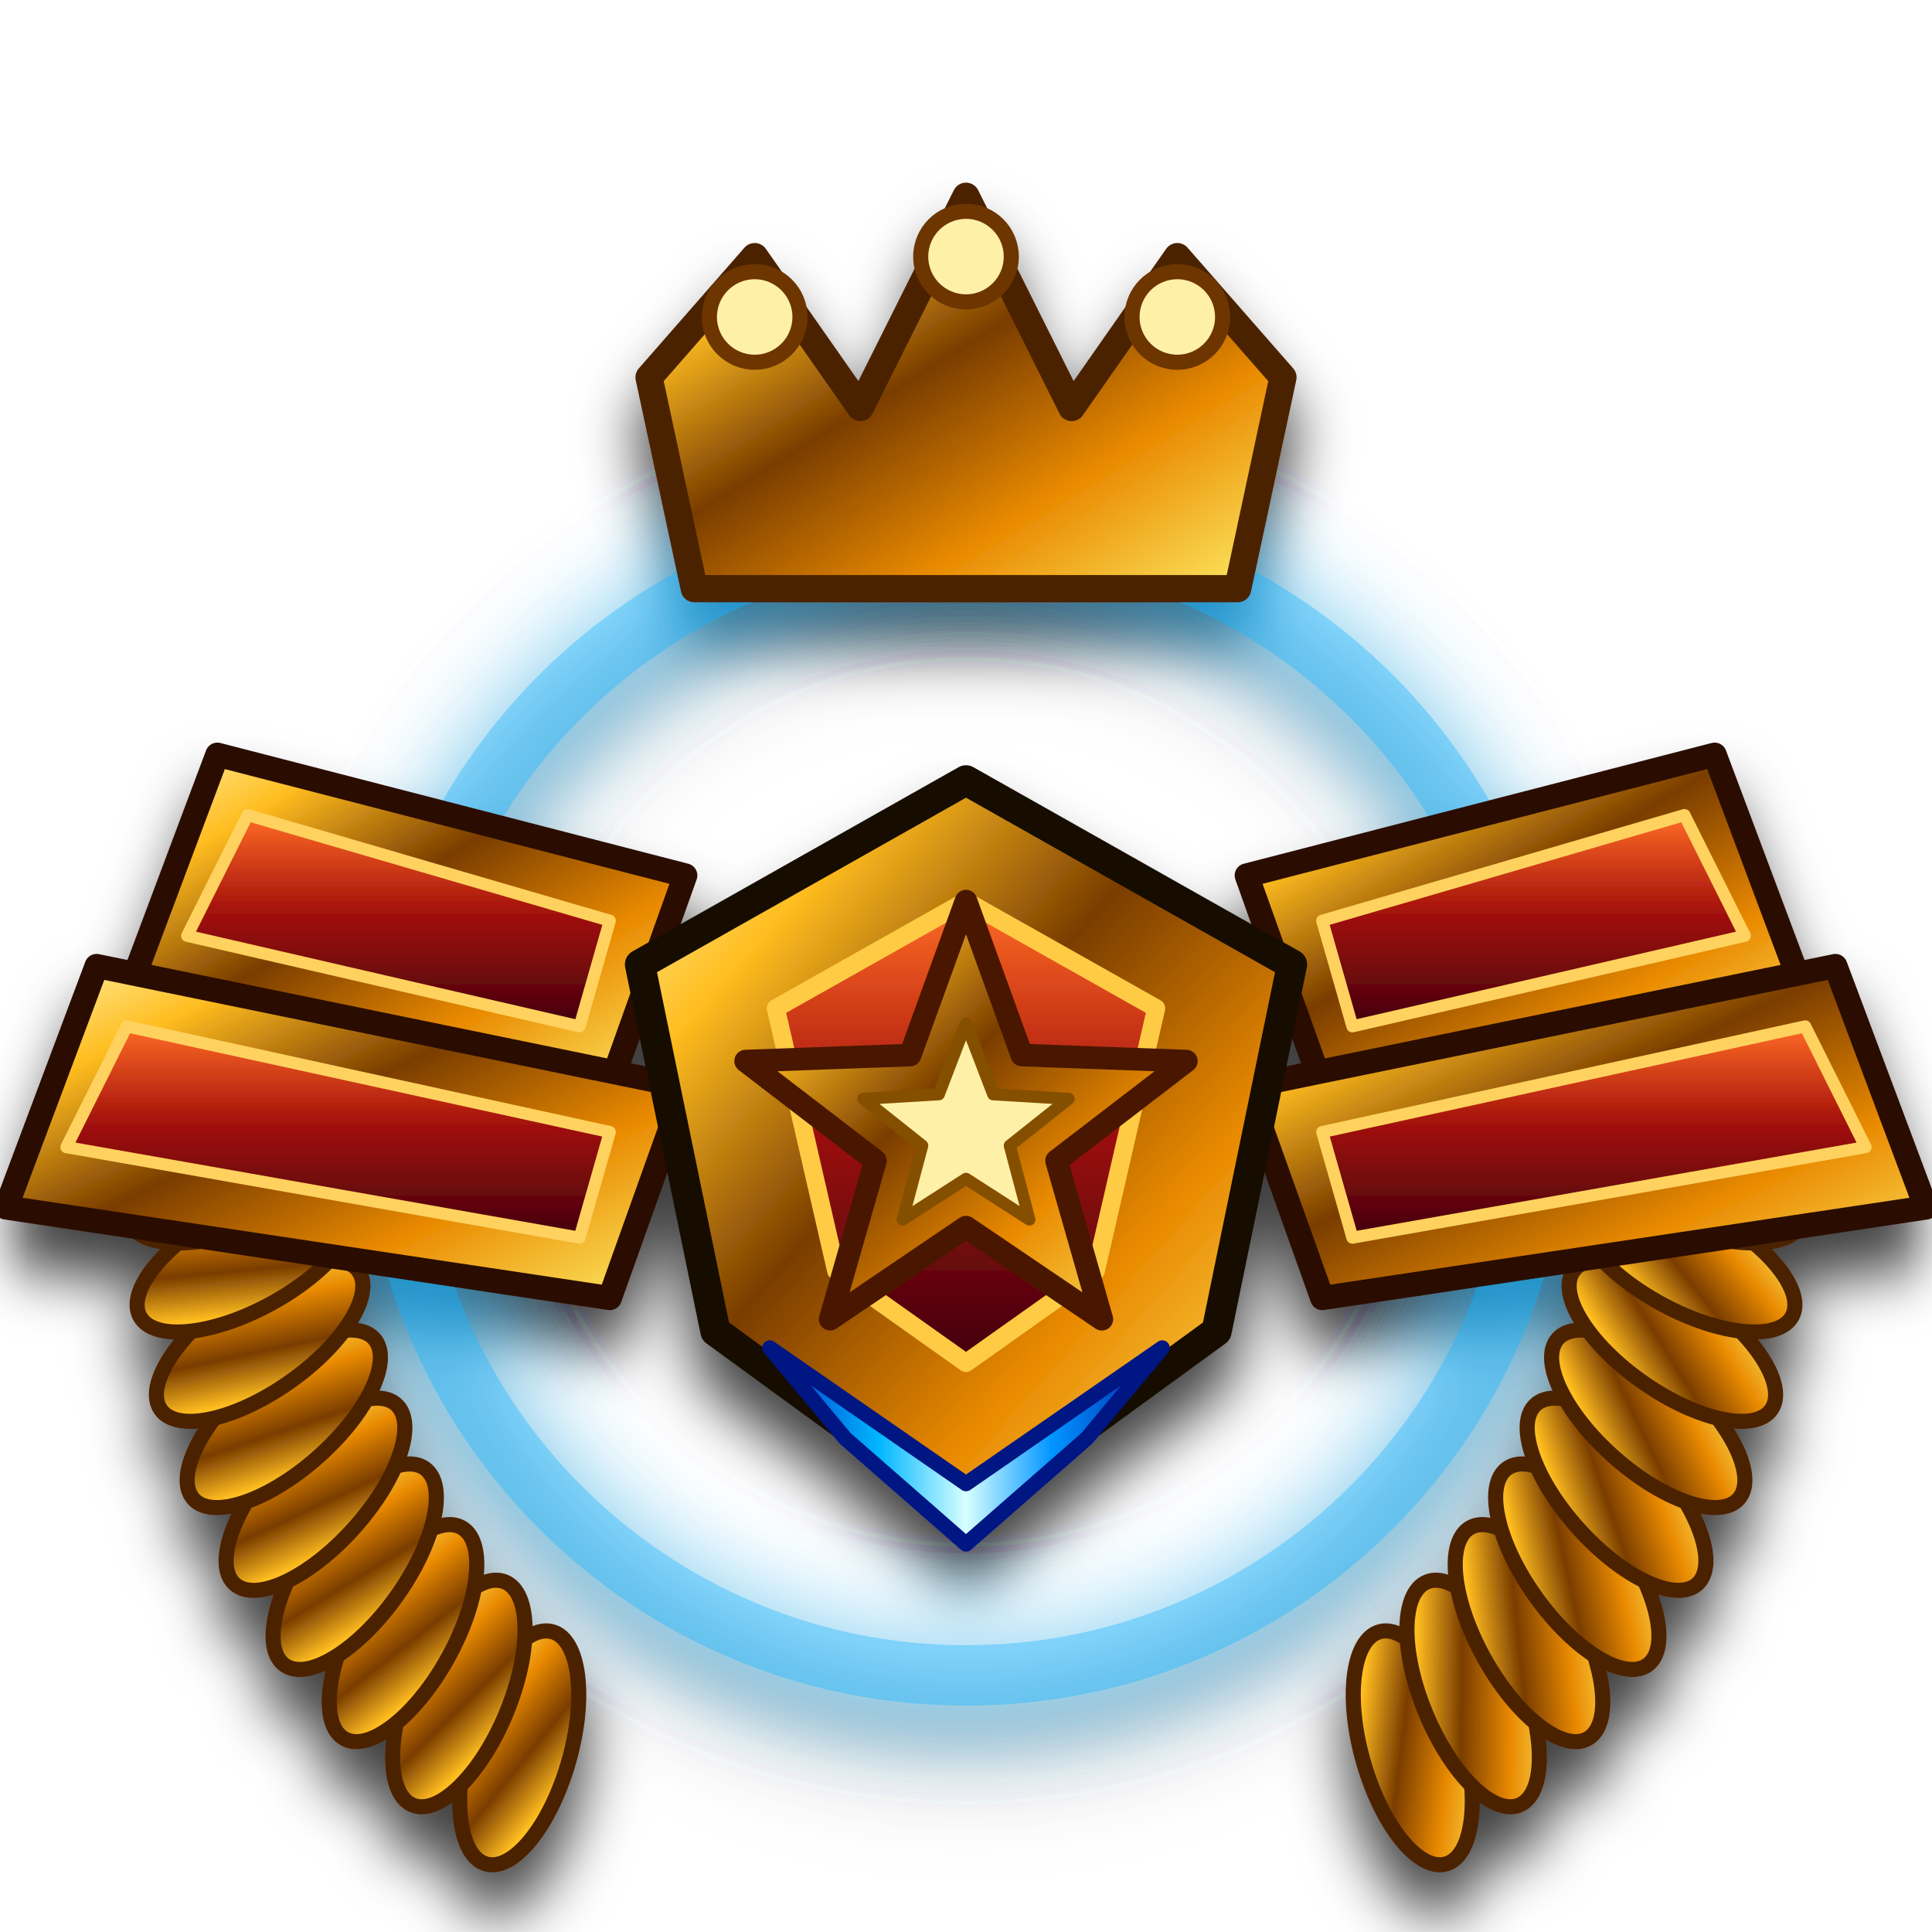
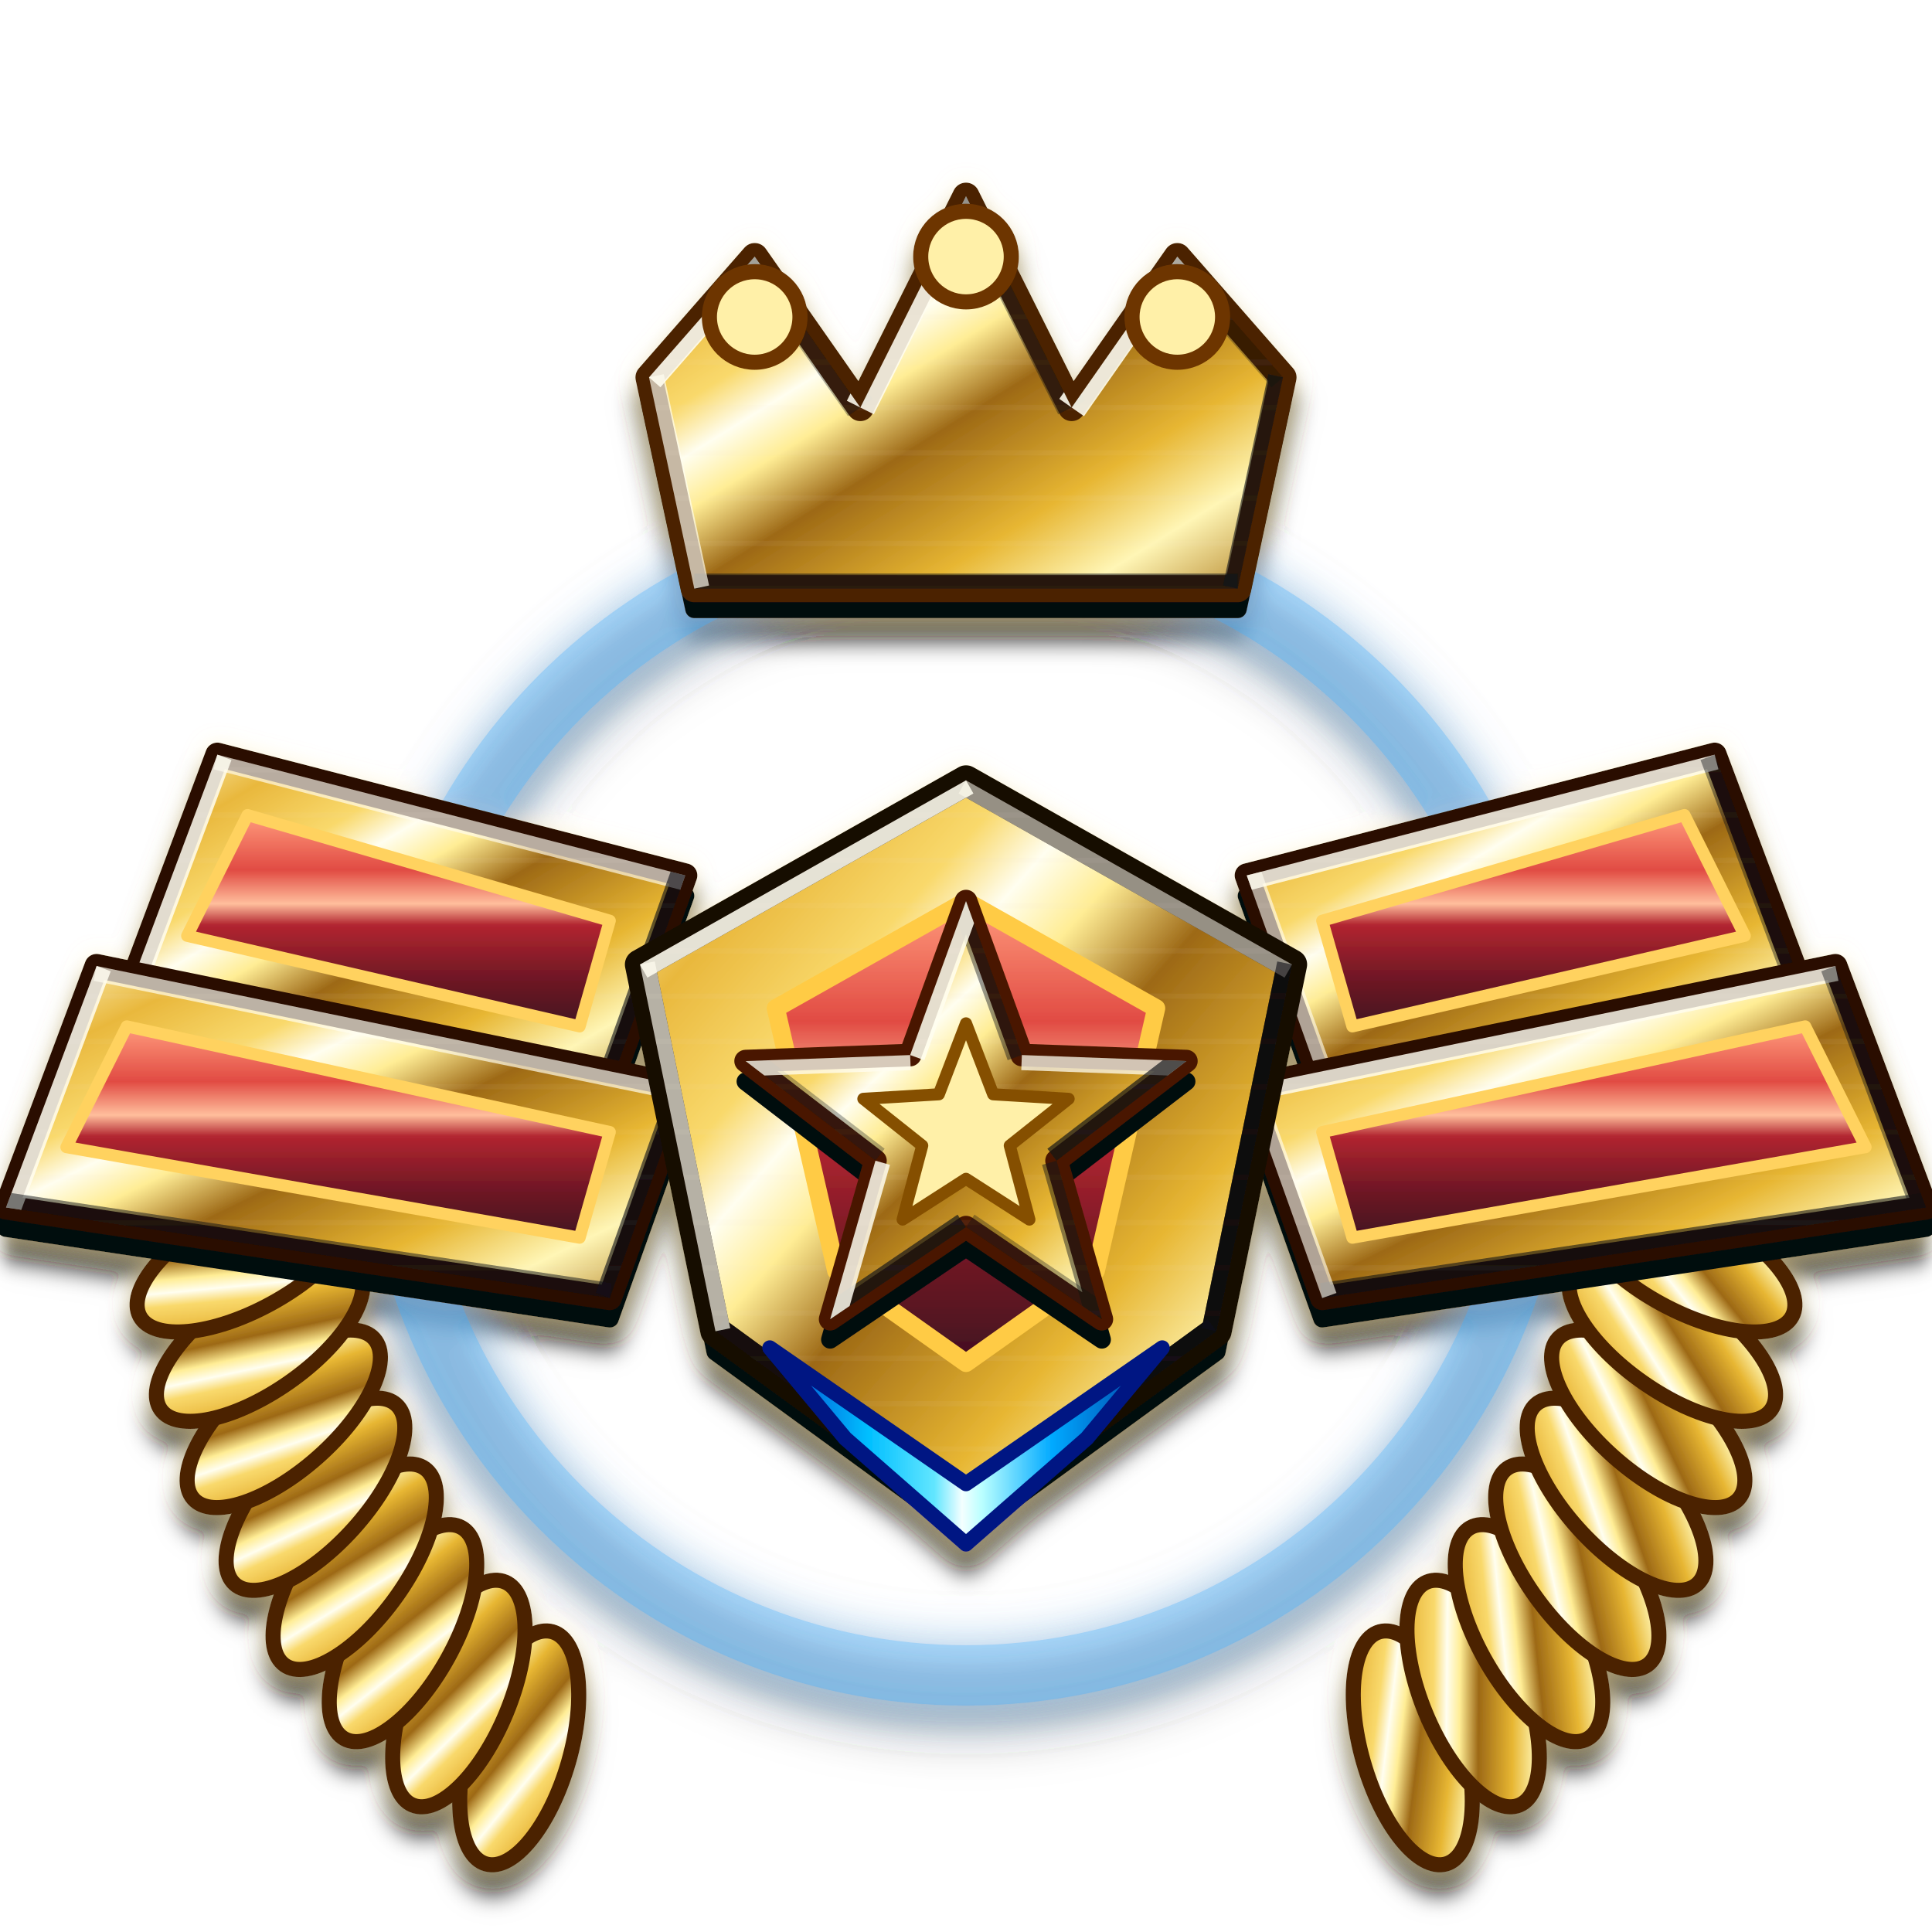
<svg xmlns="http://www.w3.org/2000/svg" width="128" height="128" viewBox="0 0 128 128">
  <defs>
    <linearGradient id="steel" x1="0" y1="0" x2="1" y2="1">
-       <stop offset="0%" stop-color="#f6f2e8" />
-       <stop offset="20%" stop-color="#8e8980" />
-       <stop offset="50%" stop-color="#1e211f" />
-       <stop offset="72%" stop-color="#b9b4a8" />
-       <stop offset="100%" stop-color="#3f3d39" />
+       <stop offset="0%" stop-color="#f5fdff" />
+       <stop offset="18%" stop-color="#9dbdd1" />
+       <stop offset="30%" stop-color="#e1f4ff" />
+       <stop offset="36%" stop-color="#ffffff" />
+       <stop offset="42%" stop-color="#c7e7f7" />
+       <stop offset="53%" stop-color="#3c536b" />
+       <stop offset="72%" stop-color="#bdd9ed" />
+       <stop offset="84%" stop-color="#f4fcff" />
+       <stop offset="100%" stop-color="#5c7d97" />
    </linearGradient>
    <linearGradient id="steel2" x1="0" y1="0" x2="0" y2="1">
      <stop offset="0%" stop-color="#ffffff" />
-       <stop offset="24%" stop-color="#bfc4c6" />
-       <stop offset="48%" stop-color="#383b3d" />
-       <stop offset="75%" stop-color="#8f9698" />
-       <stop offset="100%" stop-color="#0c0d0f" />
+       <stop offset="18%" stop-color="#b0cddd" />
+       <stop offset="31%" stop-color="#f2fdff" />
+       <stop offset="37%" stop-color="#ffffff" />
+       <stop offset="43%" stop-color="#c5e5f4" />
+       <stop offset="52%" stop-color="#425c73" />
+       <stop offset="72%" stop-color="#b9d4e8" />
+       <stop offset="84%" stop-color="#edfbff" />
+       <stop offset="100%" stop-color="#567990" />
    </linearGradient>
    <linearGradient id="darkMetal" x1="0" y1="0" x2="1" y2="1">
-       <stop offset="0%" stop-color="#343536" />
-       <stop offset="45%" stop-color="#070808" />
-       <stop offset="100%" stop-color="#5a5c5d" />
+       <stop offset="0%" stop-color="#536572" />
+       <stop offset="45%" stop-color="#142433" />
+       <stop offset="100%" stop-color="#7e94a6" />
    </linearGradient>
    <linearGradient id="blueCore" x1="0" y1="0" x2="1" y2="0">
-       <stop offset="0%" stop-color="#002cc8" />
-       <stop offset="28%" stop-color="#02b7ff" />
-       <stop offset="50%" stop-color="#d7ffff" />
-       <stop offset="72%" stop-color="#0095ff" />
-       <stop offset="100%" stop-color="#001da7" />
+       <stop offset="0%" stop-color="#0039ca" />
+       <stop offset="25%" stop-color="#00bfff" />
+       <stop offset="42%" stop-color="#62e6ff" />
+       <stop offset="49%" stop-color="#f4ffff" />
+       <stop offset="54%" stop-color="#baffff" />
+       <stop offset="72%" stop-color="#00a9ff" />
+       <stop offset="100%" stop-color="#00349b" />
    </linearGradient>
    <radialGradient id="blueGlow" cx="50%" cy="50%" r="50%">
      <stop offset="0%" stop-color="#cbffff" stop-opacity=".95" />
-       <stop offset="45%" stop-color="#00aaff" stop-opacity=".55" />
+       <stop offset="45%" stop-color="#00c4ff" stop-opacity=".72" />
      <stop offset="100%" stop-color="#003bff" stop-opacity="0" />
    </radialGradient>
    <linearGradient id="copper" x1="0" y1="0" x2="1" y2="1">
-       <stop offset="0%" stop-color="#fff2c0" />
-       <stop offset="18%" stop-color="#ff9c42" />
-       <stop offset="48%" stop-color="#6e2100" />
-       <stop offset="76%" stop-color="#c45b00" />
-       <stop offset="100%" stop-color="#ffd16a" />
+       <stop offset="0%" stop-color="#fff4d2" />
+       <stop offset="16%" stop-color="#e4a054" />
+       <stop offset="29%" stop-color="#ffd58d" />
+       <stop offset="36%" stop-color="#fff6df" />
+       <stop offset="43%" stop-color="#efb96d" />
+       <stop offset="53%" stop-color="#7e3b13" />
+       <stop offset="73%" stop-color="#d58a38" />
+       <stop offset="85%" stop-color="#ffd17f" />
+       <stop offset="100%" stop-color="#985221" />
    </linearGradient>
    <linearGradient id="gold" x1="0" y1="0" x2="1" y2="1">
-       <stop offset="0%" stop-color="#fff7af" />
-       <stop offset="20%" stop-color="#ffbd20" />
-       <stop offset="44%" stop-color="#7a3d00" />
-       <stop offset="70%" stop-color="#e98a00" />
-       <stop offset="100%" stop-color="#fff06a" />
+       <stop offset="0%" stop-color="#fffbd4" />
+       <stop offset="16%" stop-color="#e9b83d" />
+       <stop offset="29%" stop-color="#f9d96c" />
+       <stop offset="36%" stop-color="#fffef0" />
+       <stop offset="43%" stop-color="#ffed95" />
+       <stop offset="53%" stop-color="#9d6916" />
+       <stop offset="71%" stop-color="#e7b632" />
+       <stop offset="84%" stop-color="#fff6b6" />
+       <stop offset="100%" stop-color="#ac791b" />
    </linearGradient>
    <linearGradient id="redGem" x1="0" y1="0" x2="0" y2="1">
-       <stop offset="0%" stop-color="#ff6b25" />
-       <stop offset="45%" stop-color="#a5120b" />
-       <stop offset="100%" stop-color="#430007" />
+       <stop offset="0%" stop-color="#ff9a7c" />
+       <stop offset="26%" stop-color="#e14b43" />
+       <stop offset="42%" stop-color="#ffbe9c" />
+       <stop offset="52%" stop-color="#b22530" />
+       <stop offset="76%" stop-color="#731825" />
+       <stop offset="100%" stop-color="#421020" />
    </linearGradient>
    <filter id="shadow" x="-30%" y="-30%" width="160%" height="160%">
-       <feDropShadow dx="0" dy="3" stdDeviation="2" flood-color="#000000" flood-opacity=".75" />
+       <feDropShadow dx="0" dy="1.5" stdDeviation="0.7" flood-color="#000000" flood-opacity=".75" />
    </filter>
    <filter id="glow" x="-70%" y="-70%" width="240%" height="240%">
-       <feGaussianBlur stdDeviation="3.2" result="blur" />
+       <feGaussianBlur stdDeviation="1.6" result="blur" />
      <feMerge>
        <feMergeNode in="blur" />
        <feMergeNode in="SourceGraphic" />
      </feMerge>
    </filter>
+     <filter id="metalAura" x="-15%" y="-15%" width="130%" height="130%">
+       <feDropShadow dx="0" dy="0" stdDeviation=".65" flood-color="#ffe190" flood-opacity="0.28" />
+     </filter>
  </defs>
  <g filter="url(#shadow)">
-     <circle cx="64" cy="73" r="38" fill="none" stroke="#0aaeff" stroke-width="4" opacity=".45" filter="url(#glow)" />
-     <polygon points="43.0,25.0 50.0,17.0 57.0,27.0 64.0,13.0 71.0,27.0 78.0,17.0 85.0,25.0 82.0,39.0 46.0,39.0" fill="url(#gold)" stroke="#4b2200" stroke-width="1.8" stroke-linejoin="round" />
-     <circle cx="50" cy="21" r="3" fill="#fff0a8" stroke="#6d3500" stroke-width="1" />
-     <circle cx="64" cy="17" r="3" fill="#fff0a8" stroke="#6d3500" stroke-width="1" />
-     <circle cx="78" cy="21" r="3" fill="#fff0a8" stroke="#6d3500" stroke-width="1" />
-     <ellipse cx="34.4" cy="115.8" rx="3.4" ry="8.0" fill="url(#gold)" stroke="#4b2200" stroke-width="1" transform="rotate(196.0 34.4 115.8)" />
-     <ellipse cx="30.4" cy="112.2" rx="3.4" ry="8.0" fill="url(#gold)" stroke="#4b2200" stroke-width="1" transform="rotate(202.5 30.4 112.2)" />
-     <ellipse cx="26.7" cy="108.2" rx="3.4" ry="8.0" fill="url(#gold)" stroke="#4b2200" stroke-width="1" transform="rotate(209.0 26.7 108.2)" />
-     <ellipse cx="23.5" cy="103.8" rx="3.4" ry="8.0" fill="url(#gold)" stroke="#4b2200" stroke-width="1" transform="rotate(215.5 23.5 103.8)" />
-     <ellipse cx="20.9" cy="99.0" rx="3.4" ry="8.0" fill="url(#gold)" stroke="#4b2200" stroke-width="1" transform="rotate(222.0 20.9 99.0)" />
-     <ellipse cx="18.8" cy="94.0" rx="3.4" ry="8.0" fill="url(#gold)" stroke="#4b2200" stroke-width="1" transform="rotate(228.5 18.8 94.0)" />
-     <ellipse cx="17.2" cy="88.8" rx="3.4" ry="8.0" fill="url(#gold)" stroke="#4b2200" stroke-width="1" transform="rotate(235.0 17.2 88.8)" />
-     <ellipse cx="16.3" cy="83.4" rx="3.4" ry="8.0" fill="url(#gold)" stroke="#4b2200" stroke-width="1" transform="rotate(241.5 16.3 83.4)" />
-     <ellipse cx="16.0" cy="78.0" rx="3.4" ry="8.0" fill="url(#gold)" stroke="#4b2200" stroke-width="1" transform="rotate(248.0 16.0 78.0)" />
-     <ellipse cx="16.3" cy="72.6" rx="3.4" ry="8.0" fill="url(#gold)" stroke="#4b2200" stroke-width="1" transform="rotate(254.5 16.3 72.6)" />
-     <ellipse cx="17.2" cy="67.2" rx="3.4" ry="8.0" fill="url(#gold)" stroke="#4b2200" stroke-width="1" transform="rotate(261.0 17.2 67.2)" />
-     <ellipse cx="18.8" cy="62.0" rx="3.4" ry="8.0" fill="url(#gold)" stroke="#4b2200" stroke-width="1" transform="rotate(267.5 18.8 62.0)" />
-     <ellipse cx="93.6" cy="115.8" rx="3.4" ry="8.0" fill="url(#gold)" stroke="#4b2200" stroke-width="1" transform="rotate(-16.0 93.6 115.8)" />
-     <ellipse cx="97.6" cy="112.2" rx="3.4" ry="8.0" fill="url(#gold)" stroke="#4b2200" stroke-width="1" transform="rotate(-22.5 97.6 112.2)" />
-     <ellipse cx="101.3" cy="108.2" rx="3.4" ry="8.0" fill="url(#gold)" stroke="#4b2200" stroke-width="1" transform="rotate(-29.0 101.3 108.2)" />
-     <ellipse cx="104.5" cy="103.8" rx="3.4" ry="8.0" fill="url(#gold)" stroke="#4b2200" stroke-width="1" transform="rotate(-35.5 104.5 103.8)" />
-     <ellipse cx="107.1" cy="99.0" rx="3.4" ry="8.0" fill="url(#gold)" stroke="#4b2200" stroke-width="1" transform="rotate(-42.0 107.1 99.0)" />
-     <ellipse cx="109.2" cy="94.0" rx="3.4" ry="8.0" fill="url(#gold)" stroke="#4b2200" stroke-width="1" transform="rotate(-48.5 109.2 94.0)" />
-     <ellipse cx="110.8" cy="88.8" rx="3.4" ry="8.0" fill="url(#gold)" stroke="#4b2200" stroke-width="1" transform="rotate(-55.0 110.8 88.8)" />
-     <ellipse cx="111.7" cy="83.4" rx="3.4" ry="8.0" fill="url(#gold)" stroke="#4b2200" stroke-width="1" transform="rotate(-61.5 111.7 83.4)" />
-     <ellipse cx="112.0" cy="78.0" rx="3.4" ry="8.0" fill="url(#gold)" stroke="#4b2200" stroke-width="1" transform="rotate(-68.0 112.0 78.0)" />
-     <ellipse cx="111.7" cy="72.6" rx="3.4" ry="8.0" fill="url(#gold)" stroke="#4b2200" stroke-width="1" transform="rotate(-74.5 111.7 72.6)" />
-     <ellipse cx="110.8" cy="67.2" rx="3.4" ry="8.0" fill="url(#gold)" stroke="#4b2200" stroke-width="1" transform="rotate(-81.0 110.8 67.2)" />
-     <ellipse cx="109.2" cy="62.0" rx="3.4" ry="8.0" fill="url(#gold)" stroke="#4b2200" stroke-width="1" transform="rotate(-87.5 109.2 62.0)" />
-     <polygon points="45.4,58.0 14.4,50.0 8.4,66.0 40.4,72.0" fill="url(#gold)" stroke="#2b0d00" stroke-width="1.6" stroke-linejoin="round" />
-     <polygon points="40.4,61.0 16.4,54.0 12.4,62.0 38.4,68.0" fill="url(#redGem)" stroke="#ffd25e" stroke-width="0.8" stroke-linejoin="round" />
-     <polygon points="45.4,72.0 6.4,64.0 0.4,80.0 40.4,86.0" fill="url(#gold)" stroke="#2b0d00" stroke-width="1.6" stroke-linejoin="round" />
-     <polygon points="40.4,75.0 8.4,68.0 4.4,76.0 38.4,82.0" fill="url(#redGem)" stroke="#ffd25e" stroke-width="0.8" stroke-linejoin="round" />
-     <polygon points="82.6,58.0 113.6,50.0 119.6,66.0 87.6,72.0" fill="url(#gold)" stroke="#2b0d00" stroke-width="1.6" stroke-linejoin="round" />
-     <polygon points="87.6,61.0 111.6,54.0 115.6,62.0 89.6,68.0" fill="url(#redGem)" stroke="#ffd25e" stroke-width="0.8" stroke-linejoin="round" />
-     <polygon points="82.6,72.0 121.6,64.0 127.6,80.0 87.6,86.0" fill="url(#gold)" stroke="#2b0d00" stroke-width="1.6" stroke-linejoin="round" />
-     <polygon points="87.6,75.0 119.6,68.0 123.6,76.0 89.6,82.0" fill="url(#redGem)" stroke="#ffd25e" stroke-width="0.8" stroke-linejoin="round" />
-     <polygon points="64.0,51.7 85.6,63.9 80.6,88.2 64.0,100.3 47.4,88.2 42.4,63.9" fill="url(#gold)" stroke="#160a00" stroke-width="2" stroke-linejoin="round" />
-     <polygon points="64.0,59.7 76.6,66.8 72.6,84.2 64.0,90.3 55.4,84.2 51.4,66.8" fill="url(#redGem)" stroke="#ffcb44" stroke-width="1.2" stroke-linejoin="round" />
-     <polygon points="64.0,59.7 67.7,69.9 78.6,70.3 70.0,76.9 73.0,87.4 64.0,81.3 55.0,87.4 58.0,76.9 49.4,70.3 60.3,69.9" fill="url(#gold)" stroke="#4a1900" stroke-width="1.5" stroke-linejoin="round" />
-     <polygon points="64.0,67.8 65.8,72.5 70.8,72.8 66.9,75.9 68.2,80.8 64.0,78.1 59.8,80.8 61.1,75.9 57.2,72.8 62.2,72.5" fill="#fff0a8" stroke="#855000" stroke-width="0.8" stroke-linejoin="round" />
-     <polygon points="51.0,89.3 64.0,98.3 77.0,89.3 72.0,95.3 64.0,102.3 56.0,95.3" fill="url(#blueCore)" stroke="#001783" stroke-width="1" stroke-linejoin="round" />
+     <g filter="url(#metalAura)">
+       <circle cx="64" cy="73" r="38" fill="none" stroke="#0aaeff" stroke-width="4" opacity=".45" filter="url(#glow)" />
+       <polygon points="43.0,25.0 50.0,17.0 57.0,27.0 64.0,13.0 71.0,27.0 78.0,17.0 85.0,25.0 82.0,39.0 46.0,39.0" fill="#26323e" stroke="#020810" stroke-width="1.2" stroke-linejoin="round" transform="translate(0 1.35)" />
+       <polygon points="43.0,25.0 50.0,17.0 57.0,27.0 64.0,13.0 71.0,27.0 78.0,17.0 85.0,25.0 82.0,39.0 46.0,39.0" fill="url(#gold)" stroke="#4b2200" stroke-width="1.8" stroke-linejoin="round" />
+       <clipPath id="bevel-1">
+         <polygon points="43.0,25.0 50.0,17.0 57.0,27.0 64.0,13.0 71.0,27.0 78.0,17.0 85.0,25.0 82.0,39.0 46.0,39.0" />
+       </clipPath>
+       <g clip-path="url(#bevel-1)">
+         <path d="M0 0 H128 M0 3 H128 M0 6 H128 M0 9 H128 M0 12 H128 M0 15 H128 M0 18 H128 M0 21 H128 M0 24 H128 M0 27 H128 M0 30 H128 M0 33 H128 M0 36 H128 M0 39 H128 M0 42 H128 M0 45 H128 M0 48 H128 M0 51 H128 M0 54 H128 M0 57 H128 M0 60 H128 M0 63 H128 M0 66 H128 M0 69 H128 M0 72 H128 M0 75 H128 M0 78 H128 M0 81 H128 M0 84 H128 M0 87 H128 M0 90 H128 M0 93 H128 M0 96 H128 M0 99 H128 M0 102 H128 M0 105 H128 M0 108 H128 M0 111 H128 M0 114 H128 M0 117 H128 M0 120 H128 M0 123 H128 M0 126 H128" fill="none" stroke="#f2e7cd" stroke-opacity=".055" stroke-width=".35" />
+         <path d="M43.0 25.0 L50.0 17.0" fill="none" stroke="#fffdf0" stroke-opacity="0.904" stroke-width="2.0" />
+         <path d="M50.0 17.0 L57.0 27.0" fill="none" stroke="#0c1017" stroke-opacity="0.330" stroke-width="2.0" />
+         <path d="M57.0 27.0 L64.0 13.0" fill="none" stroke="#fffdf0" stroke-opacity="0.880" stroke-width="2.0" />
+         <path d="M64.0 13.0 L71.0 27.0" fill="none" stroke="#0c1017" stroke-opacity="0.386" stroke-width="2.0" />
+         <path d="M71.0 27.0 L78.0 17.0" fill="none" stroke="#fffdf0" stroke-opacity="0.898" stroke-width="2.0" />
+         <path d="M78.0 17.0 L85.0 25.0" fill="none" stroke="#0c1017" stroke-opacity="0.287" stroke-width="2.0" />
+         <path d="M85.0 25.0 L82.0 39.0" fill="none" stroke="#0c1017" stroke-opacity="0.596" stroke-width="2.0" />
+         <path d="M82.0 39.0 L46.0 39.0" fill="none" stroke="#0c1017" stroke-opacity="0.543" stroke-width="2.0" />
+         <path d="M46.0 39.0 L43.0 25.0" fill="none" stroke="#fffdf0" stroke-opacity="0.682" stroke-width="2.0" />
+       </g>
+       <circle cx="50" cy="21" r="3" fill="#fff0a8" stroke="#6d3500" stroke-width="1" />
+       <circle cx="64" cy="17" r="3" fill="#fff0a8" stroke="#6d3500" stroke-width="1" />
+       <circle cx="78" cy="21" r="3" fill="#fff0a8" stroke="#6d3500" stroke-width="1" />
+       <ellipse cx="34.4" cy="115.8" rx="3.4" ry="8.0" fill="url(#gold)" stroke="#4b2200" stroke-width="1" transform="rotate(196.0 34.4 115.8)" />
+       <ellipse cx="30.4" cy="112.2" rx="3.4" ry="8.0" fill="url(#gold)" stroke="#4b2200" stroke-width="1" transform="rotate(202.5 30.4 112.2)" />
+       <ellipse cx="26.7" cy="108.2" rx="3.4" ry="8.0" fill="url(#gold)" stroke="#4b2200" stroke-width="1" transform="rotate(209.0 26.7 108.2)" />
+       <ellipse cx="23.5" cy="103.8" rx="3.4" ry="8.0" fill="url(#gold)" stroke="#4b2200" stroke-width="1" transform="rotate(215.5 23.5 103.8)" />
+       <ellipse cx="20.9" cy="99.0" rx="3.4" ry="8.0" fill="url(#gold)" stroke="#4b2200" stroke-width="1" transform="rotate(222.0 20.9 99.0)" />
+       <ellipse cx="18.8" cy="94.0" rx="3.4" ry="8.0" fill="url(#gold)" stroke="#4b2200" stroke-width="1" transform="rotate(228.5 18.8 94.0)" />
+       <ellipse cx="17.2" cy="88.8" rx="3.4" ry="8.0" fill="url(#gold)" stroke="#4b2200" stroke-width="1" transform="rotate(235.0 17.2 88.8)" />
+       <ellipse cx="16.3" cy="83.4" rx="3.4" ry="8.0" fill="url(#gold)" stroke="#4b2200" stroke-width="1" transform="rotate(241.5 16.3 83.4)" />
+       <ellipse cx="16.0" cy="78.0" rx="3.4" ry="8.0" fill="url(#gold)" stroke="#4b2200" stroke-width="1" transform="rotate(248.0 16.0 78.0)" />
+       <ellipse cx="16.3" cy="72.6" rx="3.4" ry="8.0" fill="url(#gold)" stroke="#4b2200" stroke-width="1" transform="rotate(254.5 16.3 72.6)" />
+       <ellipse cx="17.2" cy="67.2" rx="3.4" ry="8.0" fill="url(#gold)" stroke="#4b2200" stroke-width="1" transform="rotate(261.0 17.2 67.2)" />
+       <ellipse cx="18.8" cy="62.0" rx="3.4" ry="8.0" fill="url(#gold)" stroke="#4b2200" stroke-width="1" transform="rotate(267.5 18.8 62.0)" />
+       <ellipse cx="93.6" cy="115.8" rx="3.4" ry="8.0" fill="url(#gold)" stroke="#4b2200" stroke-width="1" transform="rotate(-16.0 93.6 115.8)" />
+       <ellipse cx="97.6" cy="112.2" rx="3.4" ry="8.0" fill="url(#gold)" stroke="#4b2200" stroke-width="1" transform="rotate(-22.5 97.6 112.2)" />
+       <ellipse cx="101.3" cy="108.2" rx="3.4" ry="8.0" fill="url(#gold)" stroke="#4b2200" stroke-width="1" transform="rotate(-29.0 101.3 108.2)" />
+       <ellipse cx="104.5" cy="103.8" rx="3.4" ry="8.0" fill="url(#gold)" stroke="#4b2200" stroke-width="1" transform="rotate(-35.5 104.5 103.8)" />
+       <ellipse cx="107.1" cy="99.0" rx="3.4" ry="8.0" fill="url(#gold)" stroke="#4b2200" stroke-width="1" transform="rotate(-42.0 107.1 99.0)" />
+       <ellipse cx="109.2" cy="94.0" rx="3.4" ry="8.0" fill="url(#gold)" stroke="#4b2200" stroke-width="1" transform="rotate(-48.5 109.2 94.0)" />
+       <ellipse cx="110.8" cy="88.8" rx="3.4" ry="8.0" fill="url(#gold)" stroke="#4b2200" stroke-width="1" transform="rotate(-55.0 110.8 88.8)" />
+       <ellipse cx="111.7" cy="83.4" rx="3.4" ry="8.0" fill="url(#gold)" stroke="#4b2200" stroke-width="1" transform="rotate(-61.5 111.7 83.4)" />
+       <ellipse cx="112.0" cy="78.0" rx="3.4" ry="8.0" fill="url(#gold)" stroke="#4b2200" stroke-width="1" transform="rotate(-68.0 112.0 78.0)" />
+       <ellipse cx="111.7" cy="72.6" rx="3.4" ry="8.0" fill="url(#gold)" stroke="#4b2200" stroke-width="1" transform="rotate(-74.5 111.7 72.6)" />
+       <ellipse cx="110.8" cy="67.2" rx="3.4" ry="8.0" fill="url(#gold)" stroke="#4b2200" stroke-width="1" transform="rotate(-81.0 110.8 67.2)" />
+       <ellipse cx="109.2" cy="62.0" rx="3.4" ry="8.0" fill="url(#gold)" stroke="#4b2200" stroke-width="1" transform="rotate(-87.5 109.2 62.0)" />
+       <polygon points="45.4,58.0 14.4,50.0 8.4,66.0 40.4,72.0" fill="#26323e" stroke="#020810" stroke-width="1.2" stroke-linejoin="round" transform="translate(0 1.35)" />
+       <polygon points="45.4,58.0 14.4,50.0 8.4,66.0 40.4,72.0" fill="url(#gold)" stroke="#2b0d00" stroke-width="1.6" stroke-linejoin="round" />
+       <clipPath id="bevel-2">
+         <polygon points="45.4,58.0 14.4,50.0 8.4,66.0 40.4,72.0" />
+       </clipPath>
+       <g clip-path="url(#bevel-2)">
+         <path d="M0 0 H128 M0 3 H128 M0 6 H128 M0 9 H128 M0 12 H128 M0 15 H128 M0 18 H128 M0 21 H128 M0 24 H128 M0 27 H128 M0 30 H128 M0 33 H128 M0 36 H128 M0 39 H128 M0 42 H128 M0 45 H128 M0 48 H128 M0 51 H128 M0 54 H128 M0 57 H128 M0 60 H128 M0 63 H128 M0 66 H128 M0 69 H128 M0 72 H128 M0 75 H128 M0 78 H128 M0 81 H128 M0 84 H128 M0 87 H128 M0 90 H128 M0 93 H128 M0 96 H128 M0 99 H128 M0 102 H128 M0 105 H128 M0 108 H128 M0 111 H128 M0 114 H128 M0 117 H128 M0 120 H128 M0 123 H128 M0 126 H128" fill="none" stroke="#f2e7cd" stroke-opacity=".055" stroke-width=".35" />
+         <path d="M45.4 58.0 L14.4 50.0" fill="none" stroke="#fffdf0" stroke-opacity="0.665" stroke-width="2.0" />
+         <path d="M14.4 50.0 L8.4 66.0" fill="none" stroke="#fffdf0" stroke-opacity="0.861" stroke-width="2.0" />
+         <path d="M8.4 66.0 L40.4 72.0" fill="none" stroke="#0c1017" stroke-opacity="0.486" stroke-width="2.0" />
+         <path d="M40.4 72.0 L45.4 58.0" fill="none" stroke="#0c1017" stroke-opacity="0.621" stroke-width="2.0" />
+       </g>
+       <polygon points="40.4,61.0 16.4,54.0 12.4,62.0 38.4,68.0" fill="url(#redGem)" stroke="#ffd25e" stroke-width="0.8" stroke-linejoin="round" />
+       <polygon points="45.4,72.0 6.4,64.0 0.4,80.0 40.4,86.0" fill="#26323e" stroke="#020810" stroke-width="1.2" stroke-linejoin="round" transform="translate(0 1.35)" />
+       <polygon points="45.4,72.0 6.4,64.0 0.4,80.0 40.4,86.0" fill="url(#gold)" stroke="#2b0d00" stroke-width="1.6" stroke-linejoin="round" />
+       <clipPath id="bevel-3">
+         <polygon points="45.4,72.0 6.4,64.0 0.4,80.0 40.4,86.0" />
+       </clipPath>
+       <g clip-path="url(#bevel-3)">
+         <path d="M0 0 H128 M0 3 H128 M0 6 H128 M0 9 H128 M0 12 H128 M0 15 H128 M0 18 H128 M0 21 H128 M0 24 H128 M0 27 H128 M0 30 H128 M0 33 H128 M0 36 H128 M0 39 H128 M0 42 H128 M0 45 H128 M0 48 H128 M0 51 H128 M0 54 H128 M0 57 H128 M0 60 H128 M0 63 H128 M0 66 H128 M0 69 H128 M0 72 H128 M0 75 H128 M0 78 H128 M0 81 H128 M0 84 H128 M0 87 H128 M0 90 H128 M0 93 H128 M0 96 H128 M0 99 H128 M0 102 H128 M0 105 H128 M0 108 H128 M0 111 H128 M0 114 H128 M0 117 H128 M0 120 H128 M0 123 H128 M0 126 H128" fill="none" stroke="#f2e7cd" stroke-opacity=".055" stroke-width=".35" />
+         <path d="M45.4 72.0 L6.4 64.0" fill="none" stroke="#fffdf0" stroke-opacity="0.686" stroke-width="2.0" />
+         <path d="M6.4 64.0 L0.4 80.0" fill="none" stroke="#fffdf0" stroke-opacity="0.861" stroke-width="2.0" />
+         <path d="M0.4 80.0 L40.4 86.0" fill="none" stroke="#0c1017" stroke-opacity="0.498" stroke-width="2.0" />
+         <path d="M40.4 86.0 L45.4 72.0" fill="none" stroke="#0c1017" stroke-opacity="0.621" stroke-width="2.0" />
+       </g>
+       <polygon points="40.4,75.0 8.4,68.0 4.4,76.0 38.4,82.0" fill="url(#redGem)" stroke="#ffd25e" stroke-width="0.8" stroke-linejoin="round" />
+       <polygon points="82.6,58.0 113.6,50.0 119.6,66.0 87.6,72.0" fill="#26323e" stroke="#020810" stroke-width="1.2" stroke-linejoin="round" transform="translate(0 1.35)" />
+       <polygon points="82.6,58.0 113.6,50.0 119.6,66.0 87.6,72.0" fill="url(#gold)" stroke="#2b0d00" stroke-width="1.6" stroke-linejoin="round" />
+       <clipPath id="bevel-4">
+         <polygon points="82.6,58.0 113.6,50.0 119.6,66.0 87.6,72.0" />
+       </clipPath>
+       <g clip-path="url(#bevel-4)">
+         <path d="M0 0 H128 M0 3 H128 M0 6 H128 M0 9 H128 M0 12 H128 M0 15 H128 M0 18 H128 M0 21 H128 M0 24 H128 M0 27 H128 M0 30 H128 M0 33 H128 M0 36 H128 M0 39 H128 M0 42 H128 M0 45 H128 M0 48 H128 M0 51 H128 M0 54 H128 M0 57 H128 M0 60 H128 M0 63 H128 M0 66 H128 M0 69 H128 M0 72 H128 M0 75 H128 M0 78 H128 M0 81 H128 M0 84 H128 M0 87 H128 M0 90 H128 M0 93 H128 M0 96 H128 M0 99 H128 M0 102 H128 M0 105 H128 M0 108 H128 M0 111 H128 M0 114 H128 M0 117 H128 M0 120 H128 M0 123 H128 M0 126 H128" fill="none" stroke="#f2e7cd" stroke-opacity=".055" stroke-width=".35" />
+         <path d="M82.6 58.0 L113.6 50.0" fill="none" stroke="#fffdf0" stroke-opacity="0.838" stroke-width="2.0" />
+         <path d="M113.6 50.0 L119.6 66.0" fill="none" stroke="#0c1017" stroke-opacity="0.426" stroke-width="2.0" />
+         <path d="M119.6 66.0 L87.6 72.0" fill="none" stroke="#0c1017" stroke-opacity="0.590" stroke-width="2.0" />
+         <path d="M87.6 72.0 L82.6 58.0" fill="none" stroke="#fffdf0" stroke-opacity="0.626" stroke-width="2.0" />
+       </g>
+       <polygon points="87.6,61.0 111.6,54.0 115.6,62.0 89.6,68.0" fill="url(#redGem)" stroke="#ffd25e" stroke-width="0.8" stroke-linejoin="round" />
+       <polygon points="82.6,72.0 121.6,64.0 127.6,80.0 87.6,86.0" fill="#26323e" stroke="#020810" stroke-width="1.2" stroke-linejoin="round" transform="translate(0 1.35)" />
+       <polygon points="82.6,72.0 121.6,64.0 127.6,80.0 87.6,86.0" fill="url(#gold)" stroke="#2b0d00" stroke-width="1.6" stroke-linejoin="round" />
+       <clipPath id="bevel-5">
+         <polygon points="82.6,72.0 121.6,64.0 127.6,80.0 87.6,86.0" />
+       </clipPath>
+       <g clip-path="url(#bevel-5)">
+         <path d="M0 0 H128 M0 3 H128 M0 6 H128 M0 9 H128 M0 12 H128 M0 15 H128 M0 18 H128 M0 21 H128 M0 24 H128 M0 27 H128 M0 30 H128 M0 33 H128 M0 36 H128 M0 39 H128 M0 42 H128 M0 45 H128 M0 48 H128 M0 51 H128 M0 54 H128 M0 57 H128 M0 60 H128 M0 63 H128 M0 66 H128 M0 69 H128 M0 72 H128 M0 75 H128 M0 78 H128 M0 81 H128 M0 84 H128 M0 87 H128 M0 90 H128 M0 93 H128 M0 96 H128 M0 99 H128 M0 102 H128 M0 105 H128 M0 108 H128 M0 111 H128 M0 114 H128 M0 117 H128 M0 120 H128 M0 123 H128 M0 126 H128" fill="none" stroke="#f2e7cd" stroke-opacity=".055" stroke-width=".35" />
+         <path d="M82.6 72.0 L121.6 64.0" fill="none" stroke="#fffdf0" stroke-opacity="0.825" stroke-width="2.0" />
+         <path d="M121.6 64.0 L127.6 80.0" fill="none" stroke="#0c1017" stroke-opacity="0.426" stroke-width="2.0" />
+         <path d="M127.6 80.0 L87.6 86.0" fill="none" stroke="#0c1017" stroke-opacity="0.582" stroke-width="2.0" />
+         <path d="M87.6 86.0 L82.6 72.0" fill="none" stroke="#fffdf0" stroke-opacity="0.626" stroke-width="2.0" />
+       </g>
+       <polygon points="87.6,75.0 119.6,68.0 123.6,76.0 89.6,82.0" fill="url(#redGem)" stroke="#ffd25e" stroke-width="0.8" stroke-linejoin="round" />
+       <polygon points="64.0,51.7 85.6,63.9 80.6,88.2 64.0,100.3 47.4,88.2 42.4,63.9" fill="#26323e" stroke="#020810" stroke-width="1.2" stroke-linejoin="round" transform="translate(0 1.35)" />
+       <polygon points="64.0,51.7 85.6,63.9 80.6,88.2 64.0,100.3 47.4,88.2 42.4,63.9" fill="url(#gold)" stroke="#160a00" stroke-width="2" stroke-linejoin="round" />
+       <clipPath id="bevel-6">
+         <polygon points="64.0,51.7 85.6,63.9 80.6,88.2 64.0,100.3 47.4,88.2 42.4,63.9" />
+       </clipPath>
+       <g clip-path="url(#bevel-6)">
+         <path d="M0 0 H128 M0 3 H128 M0 6 H128 M0 9 H128 M0 12 H128 M0 15 H128 M0 18 H128 M0 21 H128 M0 24 H128 M0 27 H128 M0 30 H128 M0 33 H128 M0 36 H128 M0 39 H128 M0 42 H128 M0 45 H128 M0 48 H128 M0 51 H128 M0 54 H128 M0 57 H128 M0 60 H128 M0 63 H128 M0 66 H128 M0 69 H128 M0 72 H128 M0 75 H128 M0 78 H128 M0 81 H128 M0 84 H128 M0 87 H128 M0 90 H128 M0 93 H128 M0 96 H128 M0 99 H128 M0 102 H128 M0 105 H128 M0 108 H128 M0 111 H128 M0 114 H128 M0 117 H128 M0 120 H128 M0 123 H128 M0 126 H128" fill="none" stroke="#f2e7cd" stroke-opacity=".055" stroke-width=".35" />
+         <path d="M64.0 51.7 L85.6 63.9" fill="none" stroke="#fffdf0" stroke-opacity="0.548" stroke-width="2.0" />
+         <path d="M85.6 63.9 L80.6 88.2" fill="none" stroke="#0c1017" stroke-opacity="0.594" stroke-width="2.0" />
+         <path d="M80.6 88.2 L64.0 100.3" fill="none" stroke="#0c1017" stroke-opacity="0.655" stroke-width="2.0" />
+         <path d="M64.0 100.3 L47.4 88.2" fill="none" stroke="#0c1017" stroke-opacity="0.322" stroke-width="2.0" />
+         <path d="M47.4 88.2 L42.4 63.9" fill="none" stroke="#fffdf0" stroke-opacity="0.686" stroke-width="2.0" />
+         <path d="M42.4 63.9 L64.0 51.7" fill="none" stroke="#fffdf0" stroke-opacity="0.887" stroke-width="2.0" />
+       </g>
+       <polygon points="64.0,59.7 76.6,66.8 72.6,84.2 64.0,90.3 55.4,84.2 51.4,66.8" fill="url(#redGem)" stroke="#ffcb44" stroke-width="1.2" stroke-linejoin="round" />
+       <polygon points="64.0,59.7 67.7,69.9 78.6,70.3 70.0,76.9 73.0,87.4 64.0,81.3 55.0,87.4 58.0,76.9 49.4,70.3 60.3,69.9" fill="#26323e" stroke="#020810" stroke-width="1.2" stroke-linejoin="round" transform="translate(0 1.35)" />
+       <polygon points="64.0,59.7 67.7,69.9 78.6,70.3 70.0,76.9 73.0,87.4 64.0,81.3 55.0,87.4 58.0,76.9 49.4,70.3 60.3,69.9" fill="url(#gold)" stroke="#4a1900" stroke-width="1.5" stroke-linejoin="round" />
+       <clipPath id="bevel-7">
+         <polygon points="64.0,59.7 67.7,69.9 78.6,70.3 70.0,76.9 73.0,87.4 64.0,81.3 55.0,87.4 58.0,76.9 49.4,70.3 60.3,69.9" />
+       </clipPath>
+       <g clip-path="url(#bevel-7)">
+         <path d="M0 0 H128 M0 3 H128 M0 6 H128 M0 9 H128 M0 12 H128 M0 15 H128 M0 18 H128 M0 21 H128 M0 24 H128 M0 27 H128 M0 30 H128 M0 33 H128 M0 36 H128 M0 39 H128 M0 42 H128 M0 45 H128 M0 48 H128 M0 51 H128 M0 54 H128 M0 57 H128 M0 60 H128 M0 63 H128 M0 66 H128 M0 69 H128 M0 72 H128 M0 75 H128 M0 78 H128 M0 81 H128 M0 84 H128 M0 87 H128 M0 90 H128 M0 93 H128 M0 96 H128 M0 99 H128 M0 102 H128 M0 105 H128 M0 108 H128 M0 111 H128 M0 114 H128 M0 117 H128 M0 120 H128 M0 123 H128 M0 126 H128" fill="none" stroke="#f2e7cd" stroke-opacity=".055" stroke-width=".35" />
+         <path d="M64.0 59.7 L67.7 69.9" fill="none" stroke="#0c1017" stroke-opacity="0.429" stroke-width="2.0" />
+         <path d="M67.7 69.9 L78.6 70.3" fill="none" stroke="#fffdf0" stroke-opacity="0.749" stroke-width="2.0" />
+         <path d="M78.6 70.3 L70.0 76.9" fill="none" stroke="#0c1017" stroke-opacity="0.657" stroke-width="2.0" />
+         <path d="M70.0 76.9 L73.0 87.4" fill="none" stroke="#0c1017" stroke-opacity="0.454" stroke-width="2.0" />
+         <path d="M73.0 87.4 L64.0 81.3" fill="none" stroke="#0c1017" stroke-opacity="0.335" stroke-width="2.0" />
+         <path d="M64.0 81.3 L55.0 87.4" fill="none" stroke="#0c1017" stroke-opacity="0.653" stroke-width="2.0" />
+         <path d="M55.0 87.4 L58.0 76.9" fill="none" stroke="#fffdf0" stroke-opacity="0.844" stroke-width="2.0" />
+         <path d="M58.0 76.9 L49.4 70.3" fill="none" stroke="#0c1017" stroke-opacity="0.312" stroke-width="2.0" />
+         <path d="M49.4 70.3 L60.3 69.9" fill="none" stroke="#fffdf0" stroke-opacity="0.775" stroke-width="2.0" />
+         <path d="M60.3 69.9 L64.0 59.7" fill="none" stroke="#fffdf0" stroke-opacity="0.859" stroke-width="2.0" />
+       </g>
+       <polygon points="64.0,67.8 65.8,72.5 70.8,72.8 66.9,75.9 68.2,80.8 64.0,78.1 59.8,80.8 61.1,75.9 57.2,72.8 62.2,72.5" fill="#fff0a8" stroke="#855000" stroke-width="0.8" stroke-linejoin="round" />
+       <polygon points="51.0,89.3 64.0,98.3 77.0,89.3 72.0,95.3 64.0,102.3 56.0,95.3" fill="url(#blueCore)" stroke="#001783" stroke-width="1" stroke-linejoin="round" />
+     </g>
  </g>
</svg>
